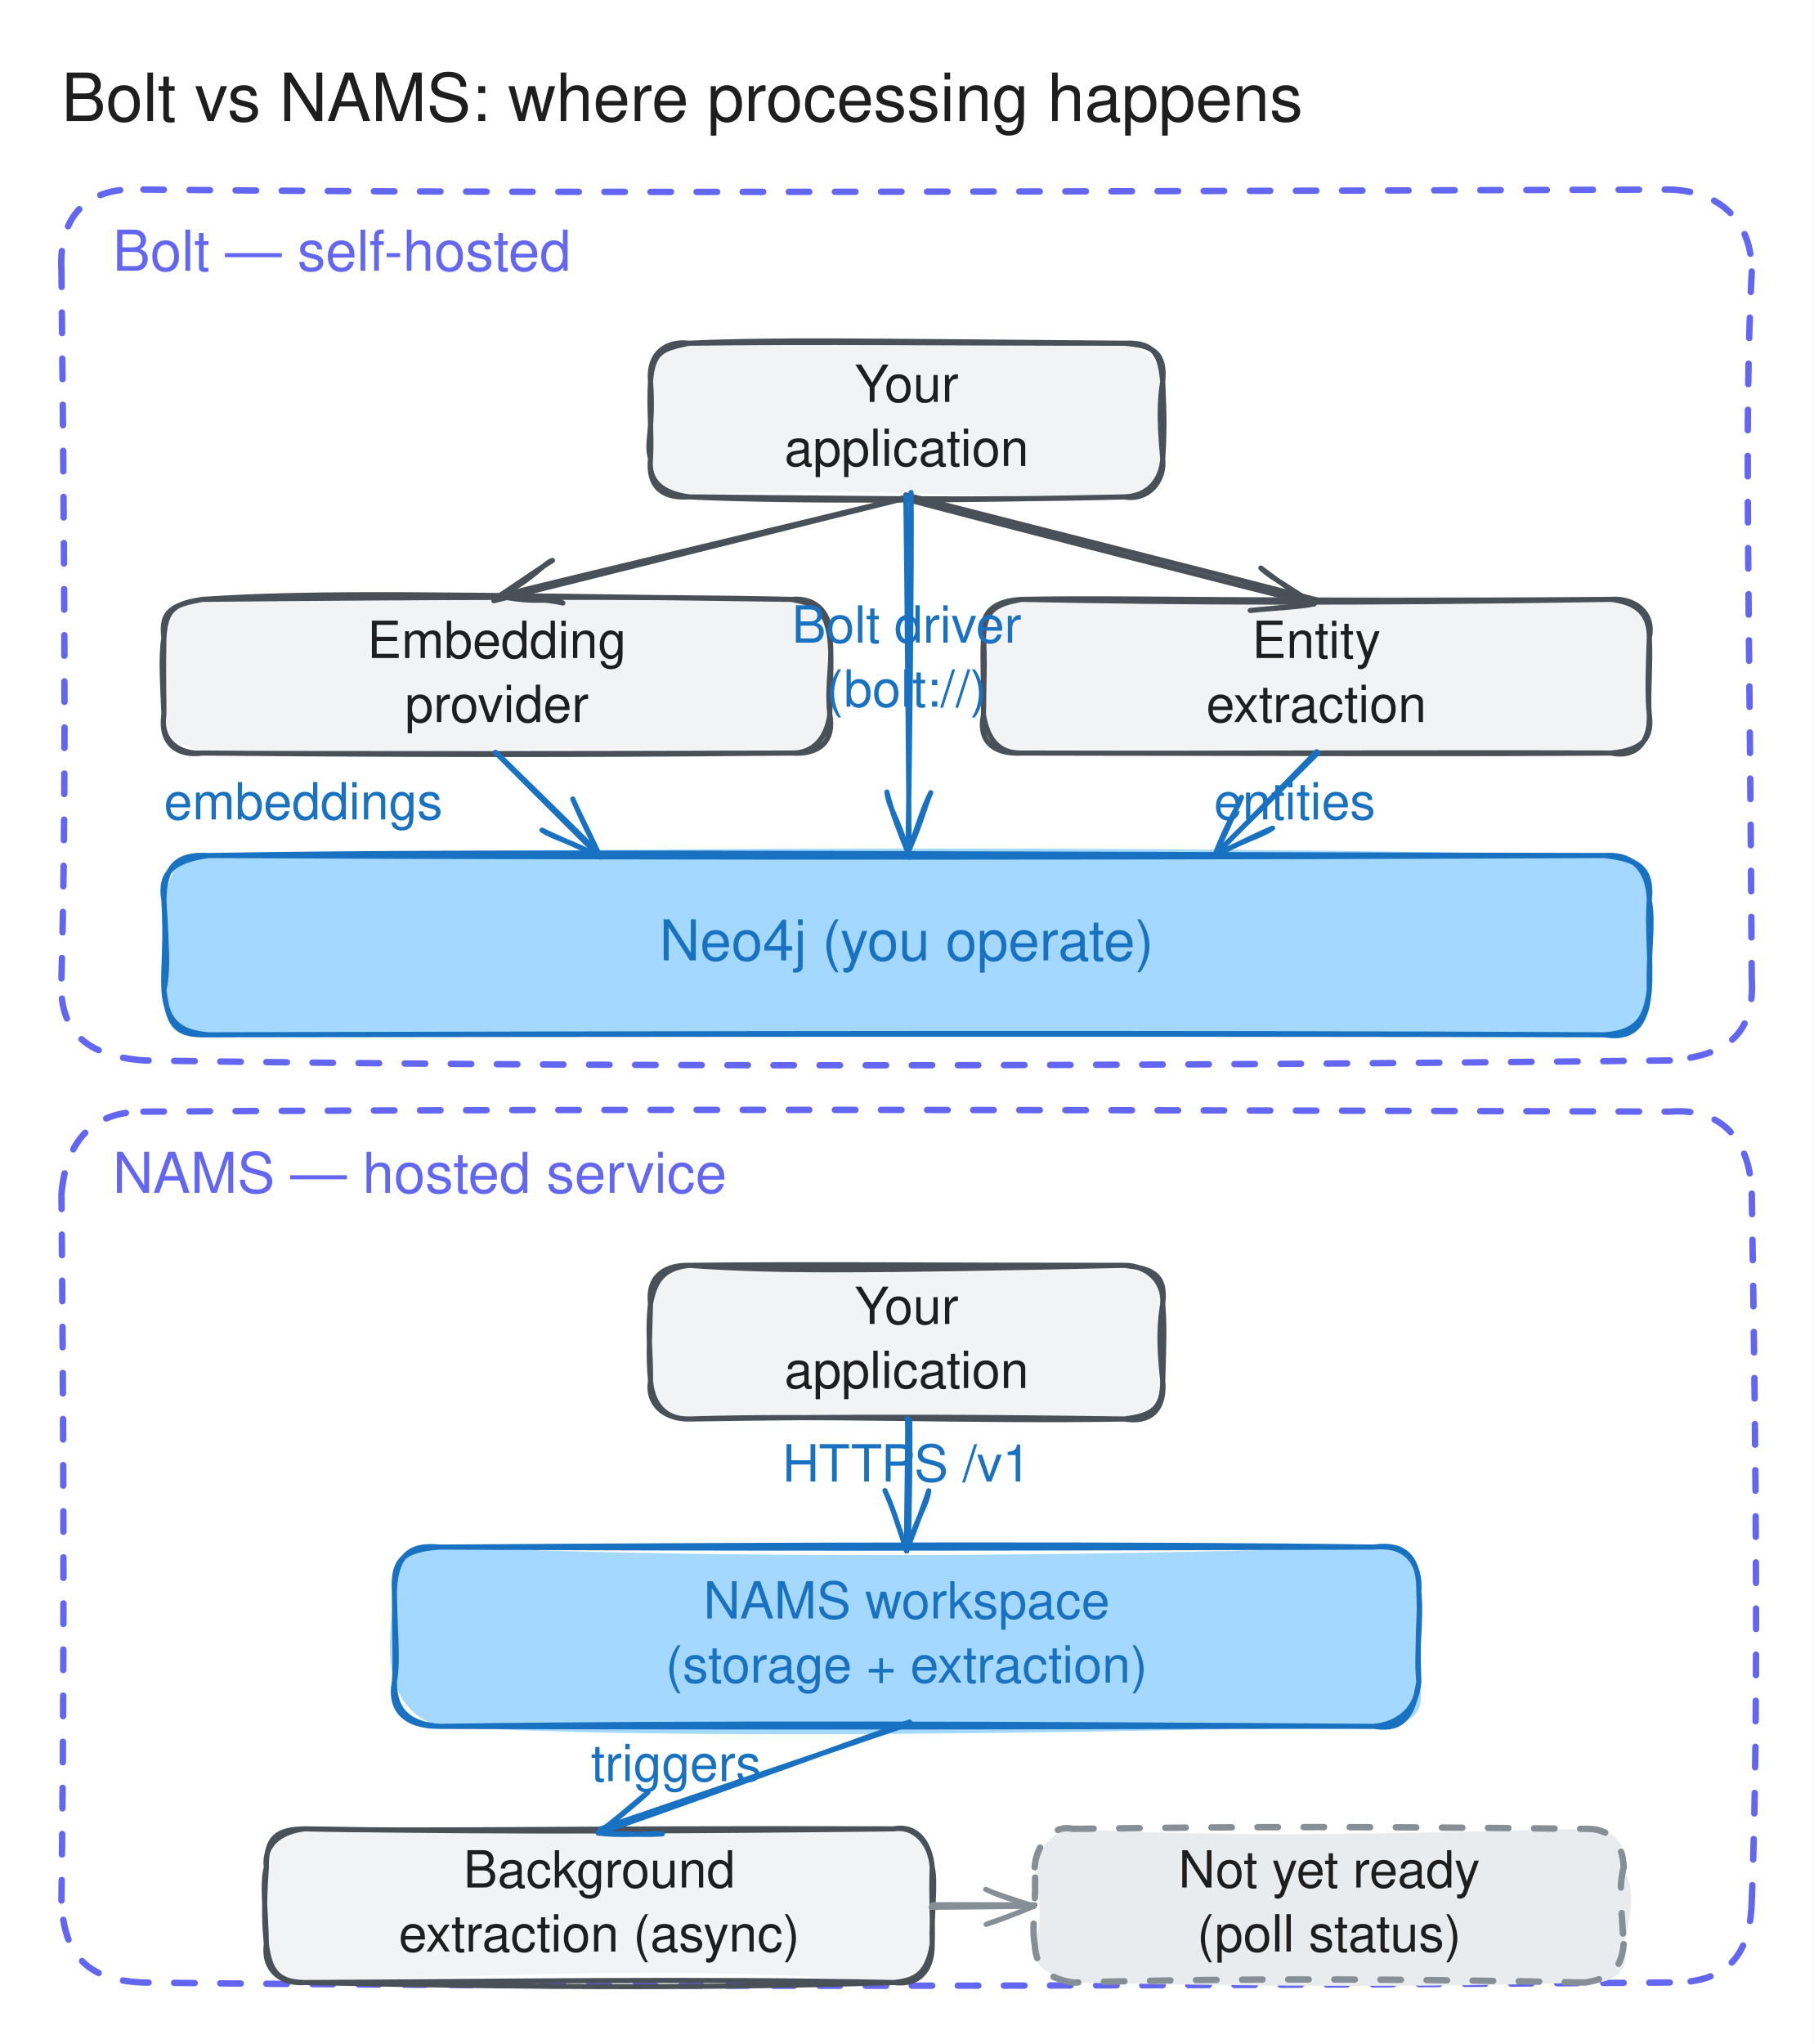
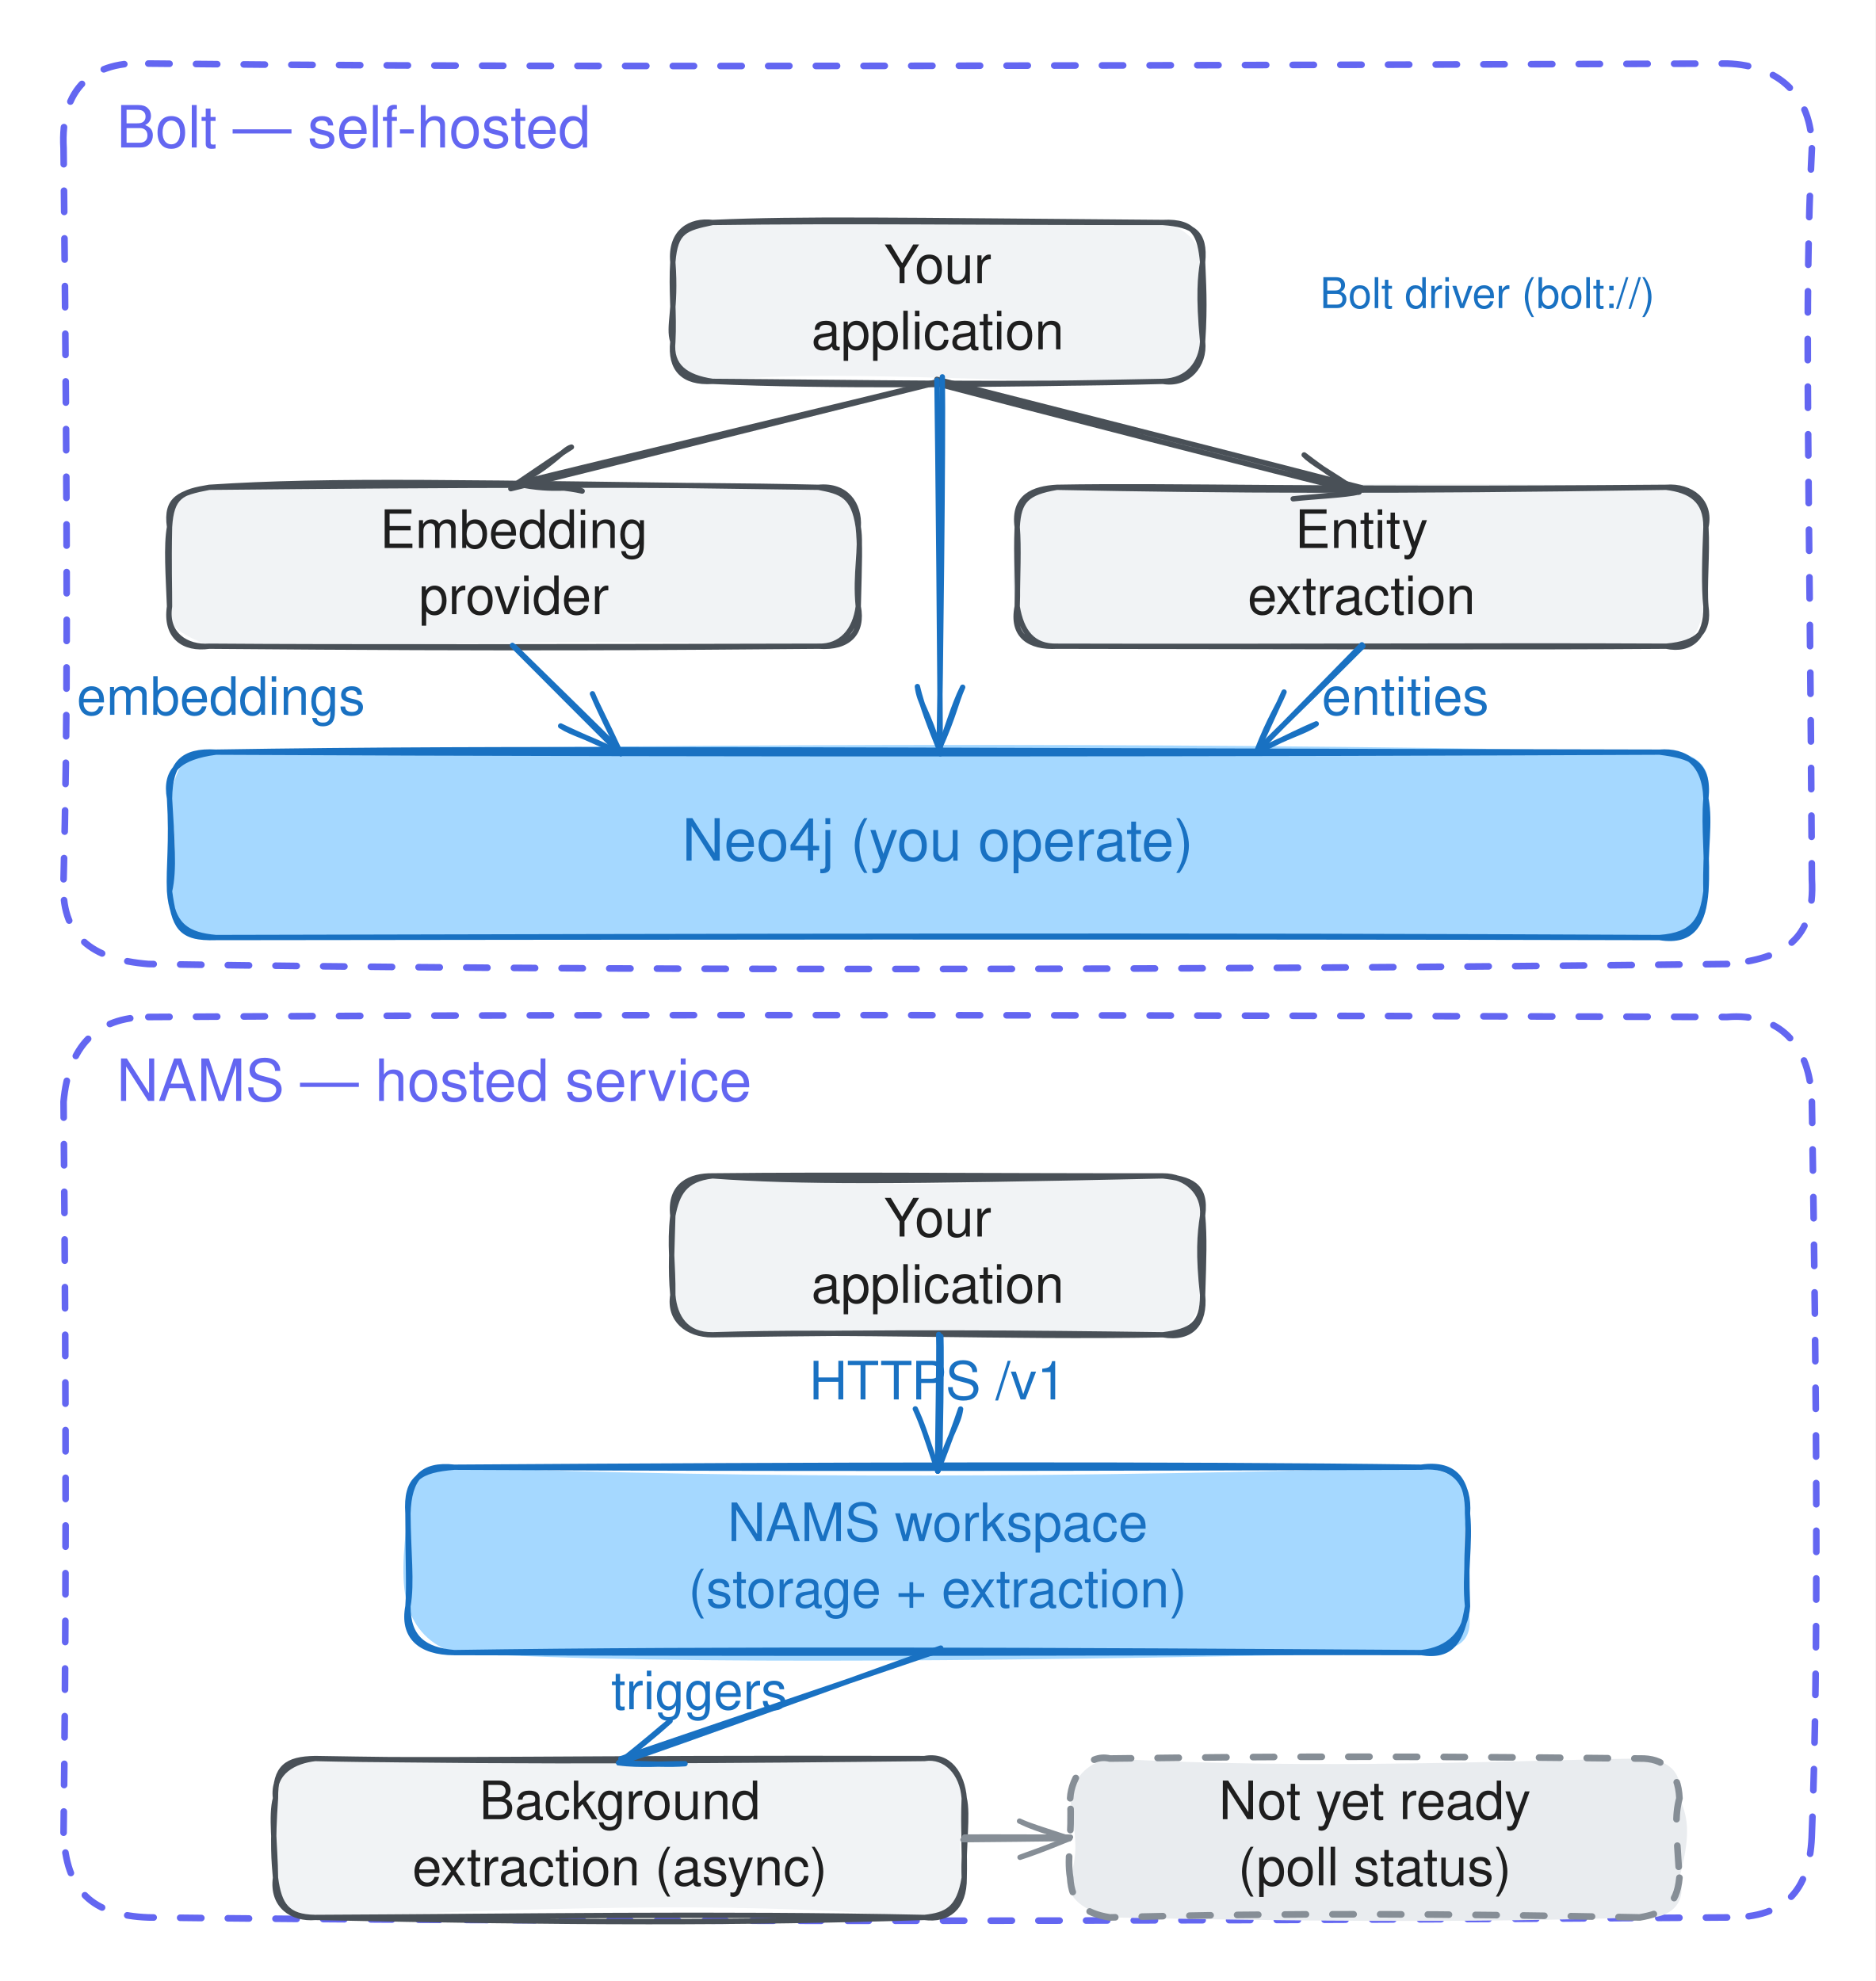
- <svg xmlns="http://www.w3.org/2000/svg" version="1.1" viewBox="0 0 708 798" width="1416" height="1596">
+ <svg xmlns="http://www.w3.org/2000/svg" version="1.1" viewBox="0 0 708 748" width="1416" height="1496">
  <defs>
    <style class="style-fonts">
      </style>
  </defs>
-   <rect x="0" y="0" width="708" height="798" fill="#ffffff" />
-   <g transform="translate(24 24) rotate(0 330 17)">
-     <text x="0" y="23.271" font-family="Helvetica, Segoe UI Emoji" font-size="26px" fill="#1e1e1e" text-anchor="start" style="white-space: pre;" direction="ltr" dominant-baseline="alphabetic">Bolt vs NAMS: where processing happens</text>
-   </g>
-   <g stroke-linecap="round" transform="translate(24 74) rotate(0 330 170)">
+   <rect x="0" y="0" width="708" height="748" fill="#ffffff" />
+   <g stroke-linecap="round" transform="translate(24 24) rotate(0 330 170)">
    <path d="M32 0 C153.82 1.26, 275.49 1.22, 628 0 M628 0 C647.53 0.64, 660.02 12.18, 660 32 M660 32 C656.98 90.66, 659.12 151.42, 660 308 M660 308 C661.3 330.85, 649.1 338.15, 628 340 M628 340 C417.06 342.4, 204.34 342.66, 32 340 M32 340 C10.48 338.29, -1.28 329.37, 0 308 M0 308 C1.44 253.05, 1.73 196, 0 32 M0 32 C-1.28 9.46, 10.86 -1.4, 32 0" stroke="#6366F1" stroke-width="2.5" fill="none" stroke-dasharray="8 10" />
  </g>
-   <g transform="translate(44 86) rotate(0 200 14)">
+   <g transform="translate(44 36) rotate(0 200 14)">
    <text x="0" y="19.69" font-family="Helvetica, Segoe UI Emoji" font-size="22px" fill="#6366F1" text-anchor="start" style="white-space: pre;" direction="ltr" dominant-baseline="alphabetic">Bolt — self-hosted</text>
  </g>
-   <g stroke-linecap="round" transform="translate(254 134) rotate(0 100 30)">
+   <g stroke-linecap="round" transform="translate(254 84) rotate(0 100 30)">
    <path d="M15 0 C69.62 -2.28, 128.37 -1.27, 185 0 C193.58 2.33, 198.4 6.68, 200 15 C197.51 25.26, 203.47 27.51, 200 45 C200.45 54.73, 194.07 61.33, 185 60 C124.6 60.86, 56.99 54.92, 15 60 C4.5 60.44, 2.49 56.84, 0 45 C-0.29 31.76, -2.73 25.05, 0 15 C-1.69 5.46, 7.76 2.29, 15 0" stroke="none" stroke-width="0" fill="#f1f3f5" />
    <path d="M15 0 C49.03 -1.5, 82.55 -0.81, 185 0 M15 0 C65.16 -0.71, 116.36 0.02, 185 0 M185 0 C196.59 0.9, 201.06 3.79, 200 15 M185 0 C197.29 -0.61, 199 5.2, 200 15 M200 15 C199.18 20.07, 198.31 27.36, 200 45 M200 15 C200.24 22.21, 200.96 30.88, 200 45 M200 45 C199.52 53.26, 194.45 59.72, 185 60 M200 45 C200.97 53.86, 194.37 61.63, 185 60 M185 60 C120.2 61.38, 56.7 61.93, 15 60 M185 60 C129.54 61.55, 71.7 60.38, 15 60 M15 60 C4.94 58.52, -0.98 54.33, 0 45 M15 60 C3.84 60.69, -1.1 55.32, 0 45 M0 45 C-1.89 39.05, 1.35 32.9, 0 15 M0 45 C0.55 34.58, -0.66 24.71, 0 15 M0 15 C-1.03 3.42, 6.62 -1.03, 15 0 M0 15 C0.94 3.17, 4.6 2.18, 15 0" stroke="#495057" stroke-width="2" fill="none" />
  </g>
-   <g transform="translate(290.2 139) rotate(0 63.8 25)">
+   <g transform="translate(290.2 89) rotate(0 63.8 25)">
    <text x="63.8" y="17.9" font-family="Helvetica, Segoe UI Emoji" font-size="20px" fill="#1e1e1e" text-anchor="middle" style="white-space: pre;" direction="ltr" dominant-baseline="alphabetic">Your</text>
    <text x="63.8" y="42.9" font-family="Helvetica, Segoe UI Emoji" font-size="20px" fill="#1e1e1e" text-anchor="middle" style="white-space: pre;" direction="ltr" dominant-baseline="alphabetic">application</text>
  </g>
-   <g stroke-linecap="round" transform="translate(64 234) rotate(0 130 30)">
+   <g stroke-linecap="round" transform="translate(64 184) rotate(0 130 30)">
    <path d="M15 0 C60.39 -1.1, 106.92 -2.25, 245 0 C257.41 -1.33, 260.11 6.5, 260 15 C258.4 22.06, 258.78 36.32, 260 45 C258.59 53.57, 255.76 60.41, 245 60 C171.01 56.59, 101.99 59.71, 15 60 C6.98 56.52, -3.27 52, 0 45 C-1.19 37.32, 2.42 25.12, 0 15 C-0.08 2.43, 4.85 0.39, 15 0" stroke="none" stroke-width="0" fill="#f1f3f5" />
    <path d="M15 0 C60.93 -3.02, 109.71 -1.76, 245 0 M15 0 C104 -0.9, 191.77 -1.24, 245 0 M245 0 C255.4 -0.98, 260.57 6.3, 260 15 M245 0 C253.49 1.64, 258.26 2.92, 260 15 M260 15 C261.37 23.17, 258.75 32.48, 260 45 M260 15 C260.72 21.68, 260.43 28, 260 45 M260 45 C261.9 54.87, 256.39 60.84, 245 60 M260 45 C258.82 54.11, 253.51 60.27, 245 60 M245 60 C189 60.46, 133.86 61, 15 60 M245 60 C154.31 60.2, 63.87 60.4, 15 60 M15 60 C5.39 61.37, -1.68 56.44, 0 45 M15 60 C6.56 60.62, -1.66 55.7, 0 45 M0 45 C-0.45 33.51, -1.28 21.95, 0 15 M0 45 C0.03 37.96, -0.31 29.68, 0 15 M0 15 C0.71 3.41, 4.42 1.74, 15 0 M0 15 C-1.54 4.09, 4.05 2.07, 15 0" stroke="#495057" stroke-width="2" fill="none" />
  </g>
-   <g transform="translate(141.8 239) rotate(0 52.2 25)">
+   <g transform="translate(141.8 189) rotate(0 52.2 25)">
    <text x="52.2" y="17.9" font-family="Helvetica, Segoe UI Emoji" font-size="20px" fill="#1e1e1e" text-anchor="middle" style="white-space: pre;" direction="ltr" dominant-baseline="alphabetic">Embedding</text>
    <text x="52.2" y="42.9" font-family="Helvetica, Segoe UI Emoji" font-size="20px" fill="#1e1e1e" text-anchor="middle" style="white-space: pre;" direction="ltr" dominant-baseline="alphabetic">provider</text>
  </g>
-   <g stroke-linecap="round" transform="translate(384 234) rotate(0 130 30)">
+   <g stroke-linecap="round" transform="translate(384 184) rotate(0 130 30)">
    <path d="M15 0 C77.62 0.13, 145.12 -3.03, 245 0 C254.05 2.22, 261.82 6.32, 260 15 C259.3 20.06, 261.29 25.92, 260 45 C256.72 52.41, 257.45 59.49, 245 60 C186.1 59.26, 131.05 58.29, 15 60 C2.25 59.79, -1.83 54.36, 0 45 C-3.18 35.68, -0.7 25.18, 0 15 C1.52 6.6, 1.94 -1.52, 15 0" stroke="none" stroke-width="0" fill="#f1f3f5" />
    <path d="M15 0 C60.45 -0.81, 108.63 1.12, 245 0 M15 0 C77.2 1.23, 141.16 1.63, 245 0 M245 0 C254.21 1.14, 260.09 4.81, 260 15 M245 0 C254.28 -0.72, 262.12 5.25, 260 15 M260 15 C259.56 26.27, 259.19 37.6, 260 45 M260 15 C260.59 25.16, 259.31 37.12, 260 45 M260 45 C260.29 56.47, 254.33 61.96, 245 60 M260 45 C261.26 54.36, 257.25 58.91, 245 60 M245 60 C174.76 59.65, 105.12 60.26, 15 60 M245 60 C185.07 60.44, 125.95 60.15, 15 60 M15 60 C5.84 60.22, 1.62 54.55, 0 45 M15 60 C4.68 60.55, -2.22 56.09, 0 45 M0 45 C0.4 33.97, -0.51 27.01, 0 15 M0 45 C0.11 33.34, 0.64 22.65, 0 15 M0 15 C-1.55 3.39, 6.21 0.5, 15 0 M0 15 C0.58 5.01, 3.51 1.96, 15 0" stroke="#495057" stroke-width="2" fill="none" />
  </g>
-   <g transform="translate(456 239) rotate(0 58 25)">
+   <g transform="translate(456 189) rotate(0 58 25)">
    <text x="58" y="17.9" font-family="Helvetica, Segoe UI Emoji" font-size="20px" fill="#1e1e1e" text-anchor="middle" style="white-space: pre;" direction="ltr" dominant-baseline="alphabetic">Entity</text>
    <text x="58" y="42.9" font-family="Helvetica, Segoe UI Emoji" font-size="20px" fill="#1e1e1e" text-anchor="middle" style="white-space: pre;" direction="ltr" dominant-baseline="alphabetic">extraction</text>
  </g>
-   <g stroke-linecap="round" transform="translate(64 334) rotate(0 290 35)">
+   <g stroke-linecap="round" transform="translate(64 284) rotate(0 290 35)">
    <path d="M17.5 0 C217.02 -3.85, 414.84 -3.4, 562.5 0 C577.05 -1.44, 583.53 6.98, 580 17.5 C579.03 28.25, 582.64 40.6, 580 52.5 C582.06 67.62, 571.11 68.58, 562.5 70 C347.72 70.26, 131.34 67.89, 17.5 70 C5.55 73.07, -0.39 65.89, 0 52.5 C2.01 40.23, 3.35 37.33, 0 17.5 C3.12 4.4, 7.07 -3.43, 17.5 0" stroke="none" stroke-width="0" fill="#a5d8ff" />
    <path d="M17.5 0 C129.62 -1.83, 239.76 -0.6, 562.5 0 M17.5 0 C214.58 0.96, 411.5 0.7, 562.5 0 M562.5 0 C572.19 -0.75, 579.6 4.15, 580 17.5 M562.5 0 C574.24 1.53, 581.38 3.81, 580 17.5 M580 17.5 C581.73 27.05, 579.61 35.57, 580 52.5 M580 17.5 C579.07 28.76, 580.78 39.97, 580 52.5 M580 52.5 C578.67 63.25, 575.43 69.08, 562.5 70 M580 52.5 C579.1 63.78, 575.56 72.15, 562.5 70 M562.5 70 C361.03 69.52, 158.13 69.84, 17.5 70 M562.5 70 C387.76 69.11, 212.87 69.54, 17.5 70 M17.5 70 C7.13 69.07, 0.91 65.83, 0 52.5 M17.5 70 C3.64 70.48, 1.82 65.64, 0 52.5 M0 52.5 C1.87 44.63, 0.89 32.97, 0 17.5 M0 52.5 C-0.4 42.88, 1.01 34.43, 0 17.5 M0 17.5 C0.2 4.21, 4.84 -0.73, 17.5 0 M0 17.5 C-1.91 6.75, 3.8 1.85, 17.5 0" stroke="#1971c2" stroke-width="2" fill="none" />
  </g>
-   <g transform="translate(232.78 355.25) rotate(0 121.22 13.75)">
+   <g transform="translate(232.78 305.25) rotate(0 121.22 13.75)">
    <text x="121.22" y="19.69" font-family="Helvetica, Segoe UI Emoji" font-size="22px" fill="#1971c2" text-anchor="middle" style="white-space: pre;" direction="ltr" dominant-baseline="alphabetic">Neo4j (you operate)</text>
  </g>
  <g stroke-linecap="round">
-     <g transform="translate(354 194) rotate(0 -80 20)">
+     <g transform="translate(354 144) rotate(0 -80 20)">
      <path d="M-0.82 0.59 C-27.49 7.15, -134.83 34.07, -161.17 40.54 M0.95 -0.15 C-25.27 6.56, -132.41 31.94, -159.07 38.69" stroke="#495057" stroke-width="2" fill="none" />
    </g>
-     <g transform="translate(354 194) rotate(0 -80 20)">
+     <g transform="translate(354 144) rotate(0 -80 20)">
      <path d="M-138.28 24.81 C-141.41 25.57, -145.76 32.28, -159.07 38.69 M-138.28 24.81 C-142.92 27.72, -148.33 31.41, -159.07 38.69" stroke="#495057" stroke-width="2" fill="none" />
    </g>
-     <g transform="translate(354 194) rotate(0 -80 20)">
+     <g transform="translate(354 144) rotate(0 -80 20)">
      <path d="M-134.22 41.43 C-138.35 38.75, -143.52 42.06, -159.07 38.69 M-134.22 41.43 C-139.72 40.19, -146.14 39.73, -159.07 38.69" stroke="#495057" stroke-width="2" fill="none" />
    </g>
  </g>
  <mask />
  <g stroke-linecap="round">
-     <g transform="translate(354 194) rotate(0 80 20)">
+     <g transform="translate(354 144) rotate(0 80 20)">
      <path d="M-0.33 -0.78 C26.52 6.05, 133.24 33.17, 159.99 40.15 M1.69 1.42 C28.49 8.54, 132.74 35.44, 159.04 41.77" stroke="#495057" stroke-width="2" fill="none" />
    </g>
-     <g transform="translate(354 194) rotate(0 80 20)">
+     <g transform="translate(354 144) rotate(0 80 20)">
      <path d="M134.17 44.35 C137.97 43.87, 144.61 43.61, 159.04 41.77 M134.17 44.35 C143.05 43.37, 153.77 43, 159.04 41.77" stroke="#495057" stroke-width="2" fill="none" />
    </g>
-     <g transform="translate(354 194) rotate(0 80 20)">
+     <g transform="translate(354 144) rotate(0 80 20)">
      <path d="M138.33 27.76 C141.16 30.67, 146.96 33.8, 159.04 41.77 M138.33 27.76 C145.45 33.28, 154.54 39.45, 159.04 41.77" stroke="#495057" stroke-width="2" fill="none" />
    </g>
  </g>
  <mask />
  <g stroke-linecap="round">
-     <g transform="translate(194 294) rotate(0 20 20)">
+     <g transform="translate(194 244) rotate(0 20 20)">
      <path d="M0.07 0.11 C6.91 6.79, 33.94 33.21, 40.53 39.89 M-0.56 -0.31 C6.3 6.48, 33.48 33.95, 40.36 40.54" stroke="#1971c2" stroke-width="2" fill="none" />
    </g>
-     <g transform="translate(194 294) rotate(0 20 20)">
+     <g transform="translate(194 244) rotate(0 20 20)">
      <path d="M17.64 30.11 C22.48 33.19, 26.73 33.65, 40.36 40.54 M17.64 30.11 C25.02 33.72, 32.74 36.78, 40.36 40.54" stroke="#1971c2" stroke-width="2" fill="none" />
    </g>
-     <g transform="translate(194 294) rotate(0 20 20)">
+     <g transform="translate(194 244) rotate(0 20 20)">
      <path d="M29.66 17.95 C32.02 23.52, 33.81 26.47, 40.36 40.54 M29.66 17.95 C32.96 25.69, 36.61 32.86, 40.36 40.54" stroke="#1971c2" stroke-width="2" fill="none" />
    </g>
  </g>
  <mask />
-   <g transform="translate(64 302) rotate(0 65 13)">
+   <g transform="translate(29 252) rotate(0 70 13)">
    <text x="0" y="17.9" font-family="Helvetica, Segoe UI Emoji" font-size="20px" fill="#1971c2" text-anchor="start" style="white-space: pre;" direction="ltr" dominant-baseline="alphabetic">embeddings</text>
  </g>
  <g stroke-linecap="round">
-     <g transform="translate(514 294) rotate(0 -20 20)">
+     <g transform="translate(514 244) rotate(0 -20 20)">
      <path d="M0.52 -0.04 C-5.98 6.52, -32.73 32.94, -39.51 39.54 M0.12 -0.54 C-6.37 6.05, -32.9 33.25, -39.7 40.01" stroke="#1971c2" stroke-width="2" fill="none" />
    </g>
-     <g transform="translate(514 294) rotate(0 -20 20)">
+     <g transform="translate(514 244) rotate(0 -20 20)">
      <path d="M-29.26 17.29 C-31.44 22.87, -34.33 26.25, -39.7 40.01 M-29.26 17.29 C-31.48 22.03, -33.64 27.14, -39.7 40.01" stroke="#1971c2" stroke-width="2" fill="none" />
    </g>
-     <g transform="translate(514 294) rotate(0 -20 20)">
+     <g transform="translate(514 244) rotate(0 -20 20)">
      <path d="M-17.1 29.31 C-21.79 32.49, -27.16 33.41, -39.7 40.01 M-17.1 29.31 C-22.07 31.4, -26.97 33.79, -39.7 40.01" stroke="#1971c2" stroke-width="2" fill="none" />
    </g>
  </g>
  <mask />
-   <g transform="translate(474 302) rotate(0 50 13)">
+   <g transform="translate(499 252) rotate(0 70 13)">
    <text x="0" y="17.9" font-family="Helvetica, Segoe UI Emoji" font-size="20px" fill="#1971c2" text-anchor="start" style="white-space: pre;" direction="ltr" dominant-baseline="alphabetic">entities</text>
  </g>
  <g stroke-linecap="round">
-     <g transform="translate(354 194) rotate(0 0 70)">
+     <g transform="translate(354 144) rotate(0 0 70)">
      <path d="M-0.3 -0.44 C0.05 23.2, 0.93 117.2, 0.97 140.63 M1.74 -1.72 C2.12 21.67, 0.97 114.96, 0.53 138.84" stroke="#1971c2" stroke-width="2" fill="none" />
    </g>
-     <g transform="translate(354 194) rotate(0 0 70)">
+     <g transform="translate(354 144) rotate(0 0 70)">
      <path d="M-7.68 115.23 C-6.96 121.7, -3.49 124.8, 0.53 138.84 M-7.68 115.23 C-5.92 122.68, -2.65 130.92, 0.53 138.84" stroke="#1971c2" stroke-width="2" fill="none" />
    </g>
-     <g transform="translate(354 194) rotate(0 0 70)">
+     <g transform="translate(354 144) rotate(0 0 70)">
      <path d="M9.42 115.48 C6.64 121.86, 6.61 124.9, 0.53 138.84 M9.42 115.48 C5.82 122.73, 3.72 130.9, 0.53 138.84" stroke="#1971c2" stroke-width="2" fill="none" />
    </g>
  </g>
  <mask />
-   <g transform="translate(264 233) rotate(0 90 25)">
-     <text x="90" y="17.9" font-family="Helvetica, Segoe UI Emoji" font-size="20px" fill="#1971c2" text-anchor="middle" style="white-space: pre;" direction="ltr" dominant-baseline="alphabetic">Bolt driver</text>
-     <text x="90" y="42.9" font-family="Helvetica, Segoe UI Emoji" font-size="20px" fill="#1971c2" text-anchor="middle" style="white-space: pre;" direction="ltr" dominant-baseline="alphabetic">(bolt://)</text>
+   <g transform="translate(464 102) rotate(0 97.5 12)">
+     <text x="97.5" y="14.32" font-family="Helvetica, Segoe UI Emoji" font-size="16px" fill="#1971c2" text-anchor="middle" style="white-space: pre;" direction="ltr" dominant-baseline="alphabetic">Bolt driver (bolt://)</text>
  </g>
-   <g stroke-linecap="round" transform="translate(24 434) rotate(0 330 170)">
+   <g stroke-linecap="round" transform="translate(24 384) rotate(0 330 170)">
    <path d="M32 0 C153.46 -0.74, 275.88 -1.12, 628 0 M628 0 C647.36 -1.64, 659.46 10.3, 660 32 M660 32 C661.79 139.57, 662.65 243.43, 660 308 M660 308 C659.52 328.42, 651.32 340.35, 628 340 M628 340 C398.86 341.72, 169.91 341.68, 32 340 M32 340 C10.93 339.22, 0.78 330.07, 0 308 M0 308 C0.88 234.67, 1.17 163.24, 0 32 M0 32 C1.84 11.42, 12.16 -0.04, 32 0" stroke="#6366F1" stroke-width="2.5" fill="none" stroke-dasharray="8 10" />
  </g>
-   <g transform="translate(44 446) rotate(0 200 14)">
+   <g transform="translate(44 396) rotate(0 200 14)">
    <text x="0" y="19.69" font-family="Helvetica, Segoe UI Emoji" font-size="22px" fill="#6366F1" text-anchor="start" style="white-space: pre;" direction="ltr" dominant-baseline="alphabetic">NAMS — hosted service</text>
  </g>
-   <g stroke-linecap="round" transform="translate(254 494) rotate(0 100 30)">
+   <g stroke-linecap="round" transform="translate(254 444) rotate(0 100 30)">
    <path d="M15 0 C58.08 3.37, 94.55 4.72, 185 0 C192.08 -1.8, 199.39 5.07, 200 15 C197.29 22.86, 203.41 37.14, 200 45 C198.07 51.49, 194.89 60.28, 185 60 C142.06 58.81, 101.49 60.07, 15 60 C5.15 61.13, 1.05 56.48, 0 45 C-0.53 32.61, 1.17 28.04, 0 15 C-1.67 6.99, 3.2 -0.47, 15 0" stroke="none" stroke-width="0" fill="#f1f3f5" />
    <path d="M15 0 C47.92 2.4, 83.09 2.26, 185 0 M15 0 C64.83 -0.54, 113.35 0.04, 185 0 M185 0 C193.88 -0.05, 200.7 6.38, 200 15 M185 0 C195.25 1.2, 201.54 3.13, 200 15 M200 15 C198.91 21.99, 198.28 29.45, 200 45 M200 15 C200.73 23.51, 200.43 30.97, 200 45 M200 45 C200.96 55.71, 195.88 61.79, 185 60 M200 45 C199.96 56.12, 195.86 58.6, 185 60 M185 60 C124.19 61.04, 65.96 58.33, 15 60 M185 60 C133.46 59.28, 83.52 58.89, 15 60 M15 60 C5.01 60.18, 0.7 53.33, 0 45 M15 60 C5.34 60.06, -1.55 54.18, 0 45 M0 45 C0.13 33.17, -1.3 26.37, 0 15 M0 45 C-0.93 35, -0.29 27.44, 0 15 M0 15 C-1.34 3.29, 6.77 -0.12, 15 0 M0 15 C1.61 6.81, 4.29 1.19, 15 0" stroke="#495057" stroke-width="2" fill="none" />
  </g>
-   <g transform="translate(290.2 499) rotate(0 63.8 25)">
+   <g transform="translate(290.2 449) rotate(0 63.8 25)">
    <text x="63.8" y="17.9" font-family="Helvetica, Segoe UI Emoji" font-size="20px" fill="#1e1e1e" text-anchor="middle" style="white-space: pre;" direction="ltr" dominant-baseline="alphabetic">Your</text>
    <text x="63.8" y="42.9" font-family="Helvetica, Segoe UI Emoji" font-size="20px" fill="#1e1e1e" text-anchor="middle" style="white-space: pre;" direction="ltr" dominant-baseline="alphabetic">application</text>
  </g>
-   <g stroke-linecap="round" transform="translate(154 604) rotate(0 200 35)">
+   <g stroke-linecap="round" transform="translate(154 554) rotate(0 200 35)">
    <path d="M17.5 0 C135.84 4.51, 252.8 3.87, 382.5 0 C395.08 1.75, 401.1 5.72, 400 17.5 C398.17 24.59, 398.71 31.72, 400 52.5 C403.41 66.7, 395.74 69.36, 382.5 70 C241.76 72.85, 101.67 75.14, 17.5 70 C8.46 67.21, 2.49 60.81, 0 52.5 C-2.56 44.31, -2 32.88, 0 17.5 C-0.07 4.79, 8.33 -2.38, 17.5 0" stroke="none" stroke-width="0" fill="#a5d8ff" />
    <path d="M17.5 0 C93.19 0.33, 167.7 0.74, 382.5 0 M17.5 0 C154.91 -0.92, 293.71 -1.26, 382.5 0 M382.5 0 C395.86 -1.93, 400.21 5.72, 400 17.5 M382.5 0 C395.21 -1.16, 400.8 6.29, 400 17.5 M400 17.5 C401.13 29.22, 398.76 40.32, 400 52.5 M400 17.5 C400.56 24.64, 399.26 32.89, 400 52.5 M400 52.5 C399.34 62.49, 392.98 68.91, 382.5 70 M400 52.5 C397.8 65.54, 394.17 71.84, 382.5 70 M382.5 70 C305.11 69.77, 229.16 70.63, 17.5 70 M382.5 70 C250.15 69.1, 116.73 68.5, 17.5 70 M17.5 70 C6.3 69.03, -0.01 64.6, 0 52.5 M17.5 70 C4.3 69.99, -2.12 63.73, 0 52.5 M0 52.5 C1.58 43.68, 0.08 32.03, 0 17.5 M0 52.5 C0.54 44.84, 0.06 37.82, 0 17.5 M0 17.5 C0.4 4.11, 5.39 -1.35, 17.5 0 M0 17.5 C-0.88 3.96, 4.58 1.08, 17.5 0" stroke="#1971c2" stroke-width="2" fill="none" />
  </g>
-   <g transform="translate(226.4 614) rotate(0 127.6 25)">
+   <g transform="translate(226.4 564) rotate(0 127.6 25)">
    <text x="127.6" y="17.9" font-family="Helvetica, Segoe UI Emoji" font-size="20px" fill="#1971c2" text-anchor="middle" style="white-space: pre;" direction="ltr" dominant-baseline="alphabetic">NAMS workspace</text>
    <text x="127.6" y="42.9" font-family="Helvetica, Segoe UI Emoji" font-size="20px" fill="#1971c2" text-anchor="middle" style="white-space: pre;" direction="ltr" dominant-baseline="alphabetic">(storage + extraction)</text>
  </g>
  <g stroke-linecap="round">
-     <g transform="translate(354 554) rotate(0 0 25)">
+     <g transform="translate(354 504) rotate(0 0 25)">
      <path d="M1.19 0.59 C1.49 8.97, 0.97 41.8, 0.63 49.96 M0.36 -0.15 C0.65 8.46, -0.19 43.01, 0.01 51.48" stroke="#1971c2" stroke-width="2" fill="none" />
    </g>
-     <g transform="translate(354 554) rotate(0 0 25)">
+     <g transform="translate(354 504) rotate(0 0 25)">
      <path d="M-8.46 27.96 C-5.81 33.73, -5.12 36, 0.01 51.48 M-8.46 27.96 C-5.85 33.53, -3.71 40.1, 0.01 51.48" stroke="#1971c2" stroke-width="2" fill="none" />
    </g>
-     <g transform="translate(354 554) rotate(0 0 25)">
+     <g transform="translate(354 504) rotate(0 0 25)">
      <path d="M8.64 28.02 C7.79 33.95, 4.98 36.2, 0.01 51.48 M8.64 28.02 C6.71 33.74, 4.31 40.29, 0.01 51.48" stroke="#1971c2" stroke-width="2" fill="none" />
    </g>
  </g>
  <mask />
-   <g transform="translate(284 560.5) rotate(0 70 12.5)">
+   <g transform="translate(284 510.5) rotate(0 70 12.5)">
    <text x="70" y="17.9" font-family="Helvetica, Segoe UI Emoji" font-size="20px" fill="#1971c2" text-anchor="middle" style="white-space: pre;" direction="ltr" dominant-baseline="alphabetic">HTTPS /v1</text>
  </g>
-   <g stroke-linecap="round" transform="translate(104 714) rotate(0 130 30)">
+   <g stroke-linecap="round" transform="translate(104 664) rotate(0 130 30)">
    <path d="M15 0 C78.15 1.13, 146.92 2.37, 245 0 C256.39 1.63, 257.32 4.53, 260 15 C259.98 22.86, 256.55 32.35, 260 45 C259.68 55.22, 252.76 57.52, 245 60 C180.72 54.42, 121.16 55.49, 15 60 C5.37 56.56, -1.83 56.36, 0 45 C1.78 34.89, 0.07 35.44, 0 15 C3.14 5.1, 1.68 1.01, 15 0" stroke="none" stroke-width="0" fill="#f1f3f5" />
    <path d="M15 0 C62.44 1.15, 108.04 -0.34, 245 0 M15 0 C97.11 1.44, 176.88 0.76, 245 0 M245 0 C254.32 -1.7, 259.24 5.91, 260 15 M245 0 C253.03 -1.27, 259.32 5.51, 260 15 M260 15 C261.49 21.3, 259.61 32.82, 260 45 M260 15 C259.56 25.95, 260.25 36.34, 260 45 M260 45 C260.1 56.53, 253.69 61.15, 245 60 M260 45 C258.09 56.87, 253.29 59.12, 245 60 M245 60 C166.97 58.35, 90.38 59.65, 15 60 M245 60 C177.47 62.17, 111.3 62.07, 15 60 M15 60 C6.37 60.73, -1.41 55.66, 0 45 M15 60 C4.31 59.85, 1.36 55.34, 0 45 M0 45 C-0.13 32.54, -1.79 21.53, 0 15 M0 45 C-0.49 39.15, -1.23 32.35, 0 15 M0 15 C-0.11 3.25, 4.15 0.19, 15 0 M0 15 C-1.24 4.96, 7.26 0.85, 15 0" stroke="#495057" stroke-width="2" fill="none" />
  </g>
-   <g transform="translate(129.6 719) rotate(0 104.4 25)">
+   <g transform="translate(129.6 669) rotate(0 104.4 25)">
    <text x="104.4" y="17.9" font-family="Helvetica, Segoe UI Emoji" font-size="20px" fill="#1e1e1e" text-anchor="middle" style="white-space: pre;" direction="ltr" dominant-baseline="alphabetic">Background</text>
    <text x="104.4" y="42.9" font-family="Helvetica, Segoe UI Emoji" font-size="20px" fill="#1e1e1e" text-anchor="middle" style="white-space: pre;" direction="ltr" dominant-baseline="alphabetic">extraction (async)</text>
  </g>
-   <g stroke-linecap="round" transform="translate(404 714) rotate(0 115 30)">
+   <g stroke-linecap="round" transform="translate(404 664) rotate(0 115 30)">
    <path d="M15 0 C92.68 4.4, 172.6 0.54, 215 0 C226.93 -0.02, 231.45 6.2, 230 15 C233.79 22.98, 233.9 30.27, 230 45 C233.18 54.65, 226.25 61.13, 215 60 C150.21 62.13, 81.2 61.35, 15 60 C5.91 57.51, -2.31 52.77, 0 45 C3.2 34.97, 1.96 29.42, 0 15 C1.38 6.37, 7.68 1.17, 15 0" stroke="none" stroke-width="0" fill="#e9ecef" />
    <path d="M15 0 C55.81 -0.43, 98.15 -1.29, 215 0 M215 0 C223.83 -0.24, 229.58 4.48, 230 15 M230 15 C228.2 21.77, 228.83 27.11, 230 45 M230 45 C228.98 55.85, 223.77 58.46, 215 60 M215 60 C147.44 58.63, 80.79 58.17, 15 60 M15 60 C5.08 58.4, 0.59 54.35, 0 45 M0 45 C-1.33 37.2, 0.81 29.4, 0 15 M0 15 C0.46 6.85, 6.77 -1.95, 15 0" stroke="#868e96" stroke-width="2.5" fill="none" stroke-dasharray="8 10" />
  </g>
-   <g transform="translate(443.6 719) rotate(0 75.4 25)">
+   <g transform="translate(443.6 669) rotate(0 75.4 25)">
    <text x="75.4" y="17.9" font-family="Helvetica, Segoe UI Emoji" font-size="20px" fill="#1e1e1e" text-anchor="middle" style="white-space: pre;" direction="ltr" dominant-baseline="alphabetic">Not yet ready</text>
    <text x="75.4" y="42.9" font-family="Helvetica, Segoe UI Emoji" font-size="20px" fill="#1e1e1e" text-anchor="middle" style="white-space: pre;" direction="ltr" dominant-baseline="alphabetic">(poll status)</text>
  </g>
  <g stroke-linecap="round">
-     <g transform="translate(354 674) rotate(0 -60 20)">
+     <g transform="translate(354 624) rotate(0 -60 20)">
      <path d="M-0.69 -0.44 C-20.44 6.28, -99.79 33.26, -119.63 40.06 M1.15 -1.71 C-18.63 5.24, -100.14 34.98, -120.39 41.63" stroke="#1971c2" stroke-width="2" fill="none" />
    </g>
-     <g transform="translate(354 674) rotate(0 -60 20)">
+     <g transform="translate(354 624) rotate(0 -60 20)">
      <path d="M-101.03 25.81 C-105.76 29.55, -108.89 32.63, -120.39 41.63 M-101.03 25.81 C-106.82 31.03, -114.39 37.19, -120.39 41.63" stroke="#1971c2" stroke-width="2" fill="none" />
    </g>
-     <g transform="translate(354 674) rotate(0 -60 20)">
+     <g transform="translate(354 624) rotate(0 -60 20)">
      <path d="M-95.39 41.96 C-101.24 42.36, -105.53 42.13, -120.39 41.63 M-95.39 41.96 C-103.1 41.87, -112.53 42.71, -120.39 41.63" stroke="#1971c2" stroke-width="2" fill="none" />
    </g>
  </g>
  <mask />
-   <g transform="translate(204 677.5) rotate(0 60 12.5)">
+   <g transform="translate(204 627.5) rotate(0 60 12.5)">
    <text x="60" y="17.9" font-family="Helvetica, Segoe UI Emoji" font-size="20px" fill="#1971c2" text-anchor="middle" style="white-space: pre;" direction="ltr" dominant-baseline="alphabetic">triggers</text>
  </g>
  <g stroke-linecap="round">
-     <g transform="translate(364 744) rotate(0 20 0)">
+     <g transform="translate(364 694) rotate(0 20 0)">
      <path d="M0.13 -0.36 C6.9 -0.45, 33.43 -0.31, 40.13 -0.32 M-0.47 0.65 C6.29 0.6, 33 0.33, 39.76 0.21" stroke="#868e96" stroke-width="2" fill="none" />
    </g>
-     <g transform="translate(364 744) rotate(0 20 0)">
+     <g transform="translate(364 694) rotate(0 20 0)">
      <path d="M21.06 7.3 C24.23 6.06, 28.12 4.93, 39.76 0.21 M21.06 7.3 C24.75 6.11, 29.37 4.48, 39.76 0.21" stroke="#868e96" stroke-width="2" fill="none" />
    </g>
-     <g transform="translate(364 744) rotate(0 20 0)">
+     <g transform="translate(364 694) rotate(0 20 0)">
      <path d="M20.88 -6.38 C24.11 -4.82, 28.04 -3.15, 39.76 0.21 M20.88 -6.38 C24.67 -4.59, 29.33 -3.25, 39.76 0.21" stroke="#868e96" stroke-width="2" fill="none" />
    </g>
  </g>
  <mask />
</svg>
